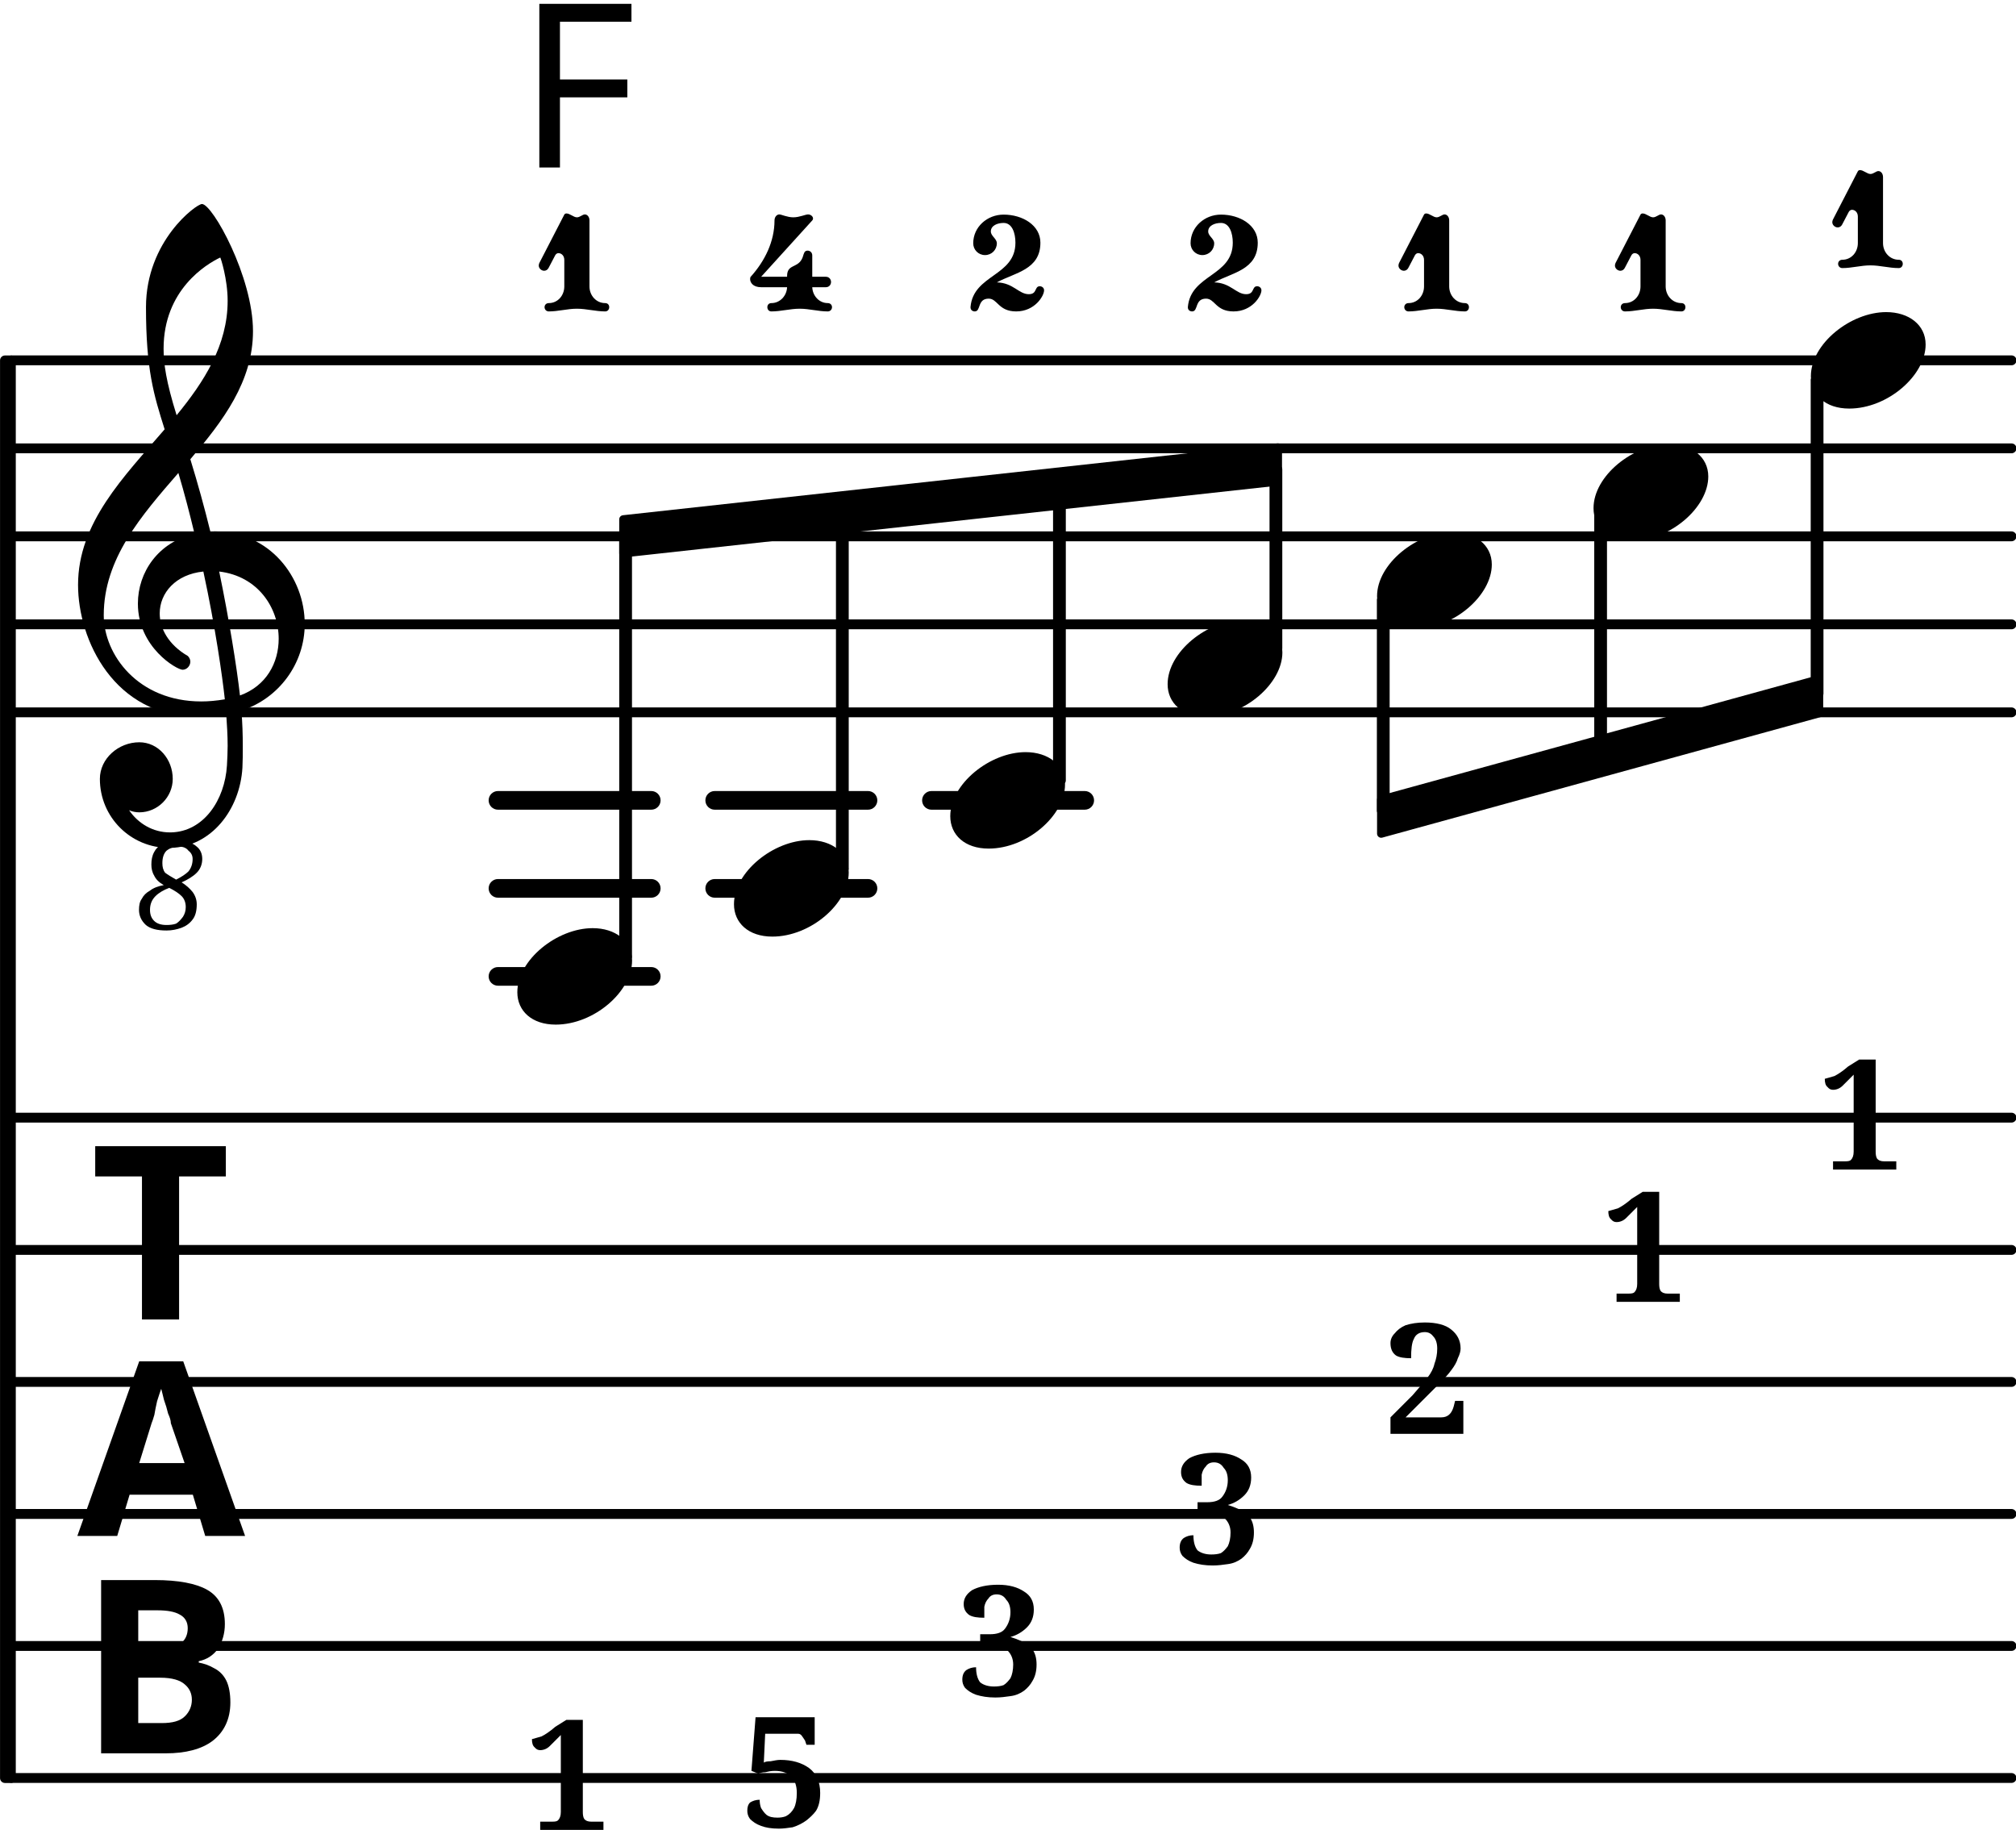
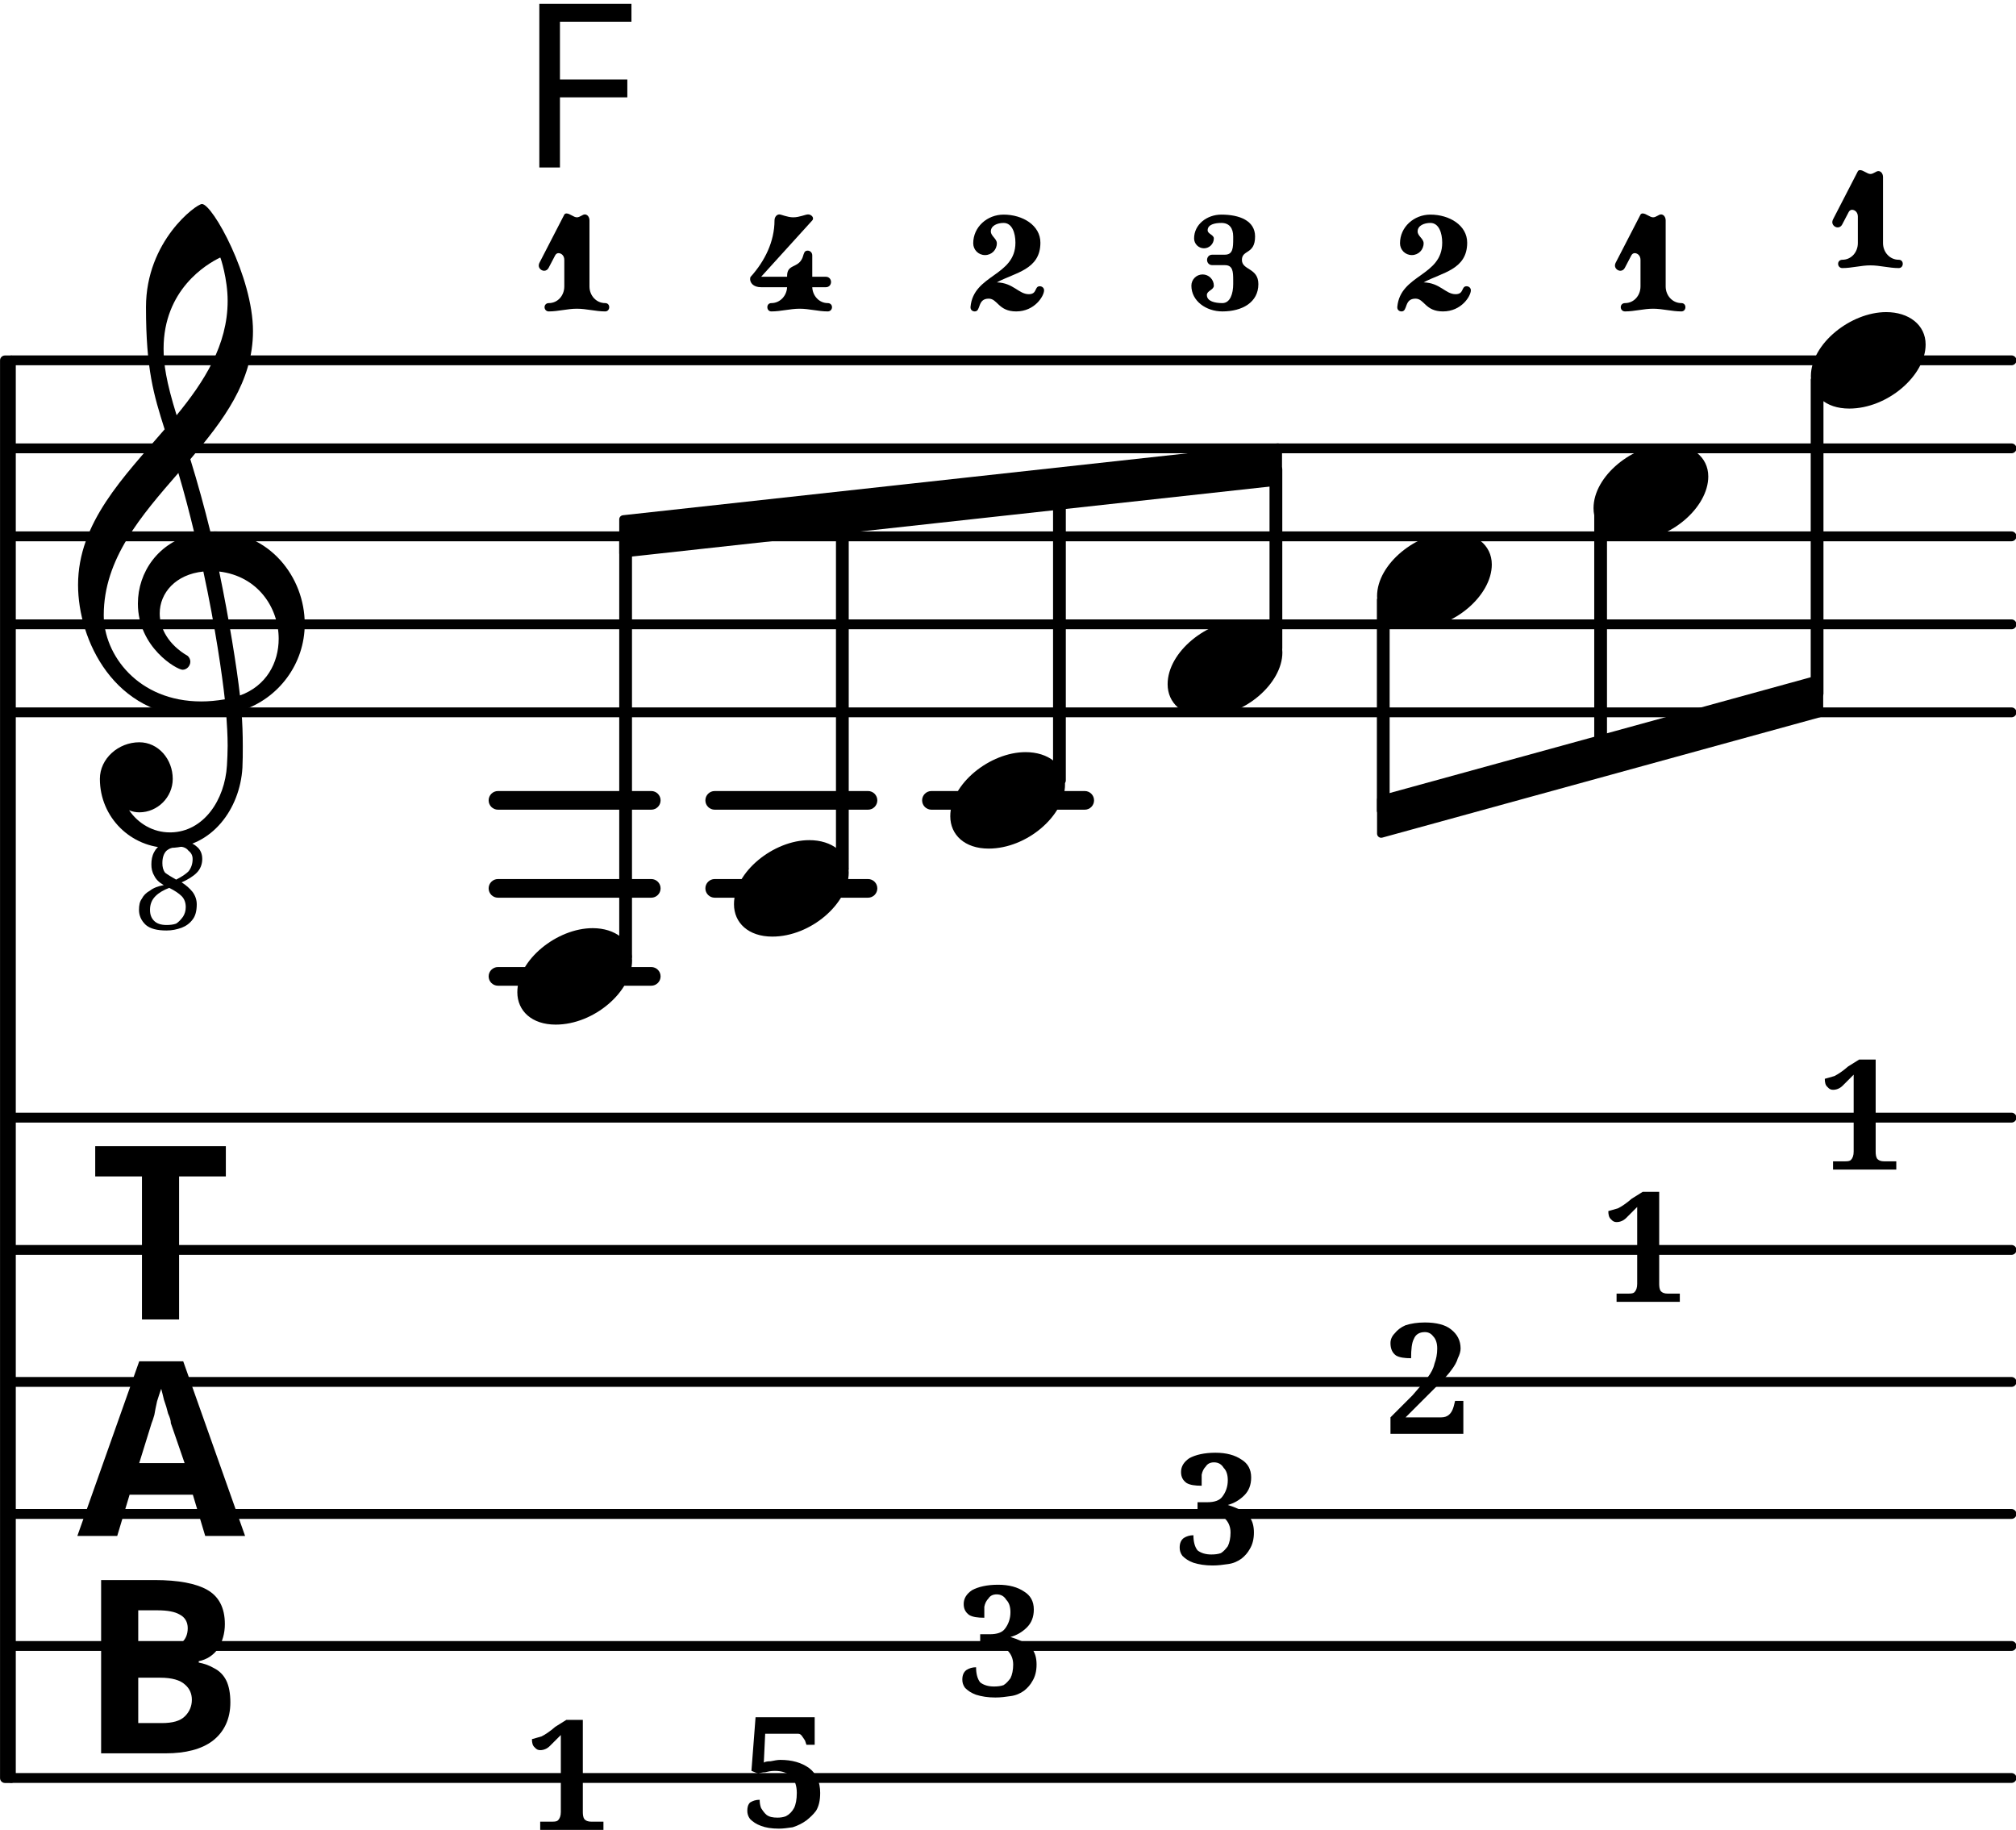
<svg xmlns="http://www.w3.org/2000/svg" preserveAspectRatio="xMidYMid meet" viewBox="-0.079 -4.192 22.91 20.79">
  <g transform="translate(0, 4.902)">
    <rect x="10.4" y="-0.106" width="1.954" height="0.212" ry="0.106" fill="currentColor" />
  </g>
  <g transform="translate(0, 4.902)">
    <rect x="7.937" y="-0.106" width="1.954" height="0.212" ry="0.106" fill="currentColor" />
  </g>
  <g transform="translate(0, 5.902)">
    <rect x="7.937" y="-0.106" width="1.954" height="0.212" ry="0.106" fill="currentColor" />
  </g>
  <g transform="translate(0, 4.902)">
    <rect x="5.474" y="-0.106" width="1.954" height="0.212" ry="0.106" fill="currentColor" />
  </g>
  <g transform="translate(0, 5.902)">
    <rect x="5.474" y="-0.106" width="1.954" height="0.212" ry="0.106" fill="currentColor" />
  </g>
  <g transform="translate(0, 6.902)">
    <rect x="5.474" y="-0.106" width="1.954" height="0.212" ry="0.106" fill="currentColor" />
  </g>
  <g transform="translate(0, 3.902)">
    <line stroke-linejoin="round" stroke-linecap="round" stroke-width="0.112" stroke="currentColor" x1="0.056" y1="0" x2="22.78" y2="0" />
  </g>
  <g transform="translate(0, 2.902)">
    <line stroke-linejoin="round" stroke-linecap="round" stroke-width="0.112" stroke="currentColor" x1="0.056" y1="0" x2="22.78" y2="0" />
  </g>
  <g transform="translate(0, 1.902)">
    <line stroke-linejoin="round" stroke-linecap="round" stroke-width="0.112" stroke="currentColor" x1="0.056" y1="0" x2="22.78" y2="0" />
  </g>
  <g transform="translate(0, 0.9023)">
    <line stroke-linejoin="round" stroke-linecap="round" stroke-width="0.112" stroke="currentColor" x1="0.056" y1="0" x2="22.78" y2="0" />
  </g>
  <g transform="translate(0, -0.0977)">
    <line stroke-linejoin="round" stroke-linecap="round" stroke-width="0.112" stroke="currentColor" x1="0.056" y1="0" x2="22.78" y2="0" />
  </g>
  <g transform="translate(0, 16.01)">
    <line stroke-linejoin="round" stroke-linecap="round" stroke-width="0.112" stroke="currentColor" x1="0.056" y1="0" x2="22.78" y2="0" />
  </g>
  <g transform="translate(0, 14.51)">
    <line stroke-linejoin="round" stroke-linecap="round" stroke-width="0.112" stroke="currentColor" x1="0.056" y1="0" x2="22.78" y2="0" />
  </g>
  <g transform="translate(0, 13.01)">
    <line stroke-linejoin="round" stroke-linecap="round" stroke-width="0.112" stroke="currentColor" x1="0.056" y1="0" x2="22.78" y2="0" />
  </g>
  <g transform="translate(0, 11.51)">
    <line stroke-linejoin="round" stroke-linecap="round" stroke-width="0.112" stroke="currentColor" x1="0.056" y1="0" x2="22.78" y2="0" />
  </g>
  <g transform="translate(0, 10.01)">
    <line stroke-linejoin="round" stroke-linecap="round" stroke-width="0.112" stroke="currentColor" x1="0.056" y1="0" x2="22.78" y2="0" />
  </g>
  <g transform="translate(0, 8.507)">
    <line stroke-linejoin="round" stroke-linecap="round" stroke-width="0.112" stroke="currentColor" x1="0.056" y1="0" x2="22.78" y2="0" />
  </g>
  <g transform="translate(15.57, 5.087)">
    <polygon stroke-linejoin="round" stroke-linecap="round" stroke-width="0.094" fill="currentColor" stroke="currentColor" points="5.023 -1.561 5.023 -1.175 0.047 0.193 0.047 -0.193" />
  </g>
  <g transform="translate(6.958, 1.902)">
    <polygon stroke-linejoin="round" stroke-linecap="round" stroke-width="0.094" fill="currentColor" stroke="currentColor" points="7.485 -1.009 7.485 -0.623 0.047 0.193 0.047 -0.193" />
  </g>
  <g transform="translate(5.8, -2.289)">
    <text font-family="sans" font-size="2.616" text-anchor="start" fill="currentColor">
      <tspan>F</tspan>
    </text>
  </g>
  <g transform="translate(5.8, 6.902)">
    <path transform="scale(0.004, -0.004)" d="M0 -45c0 92 113 182 214 182c64 0 112 -36 112 -92c0 -88 -108 -182 -217 -182c-68 0 -109 39 -109 92z" fill="currentColor" />
  </g>
  <g transform="translate(6.05, -0.6535)">
    <path transform="scale(0.0022, -0.0022)" d="M194 486c16 0 29 15 41 15c13 0 24 -13 24 -31v-341c0 -47 35 -86 81 -86c14 0 21 -10 21 -21s-7 -22 -21 -22c-49 0 -97 14 -146 14s-96 -14 -145 -14c-14 0 -22 11 -22 22s8 21 22 21c46 0 80 39 80 86v137c0 23 -16 35 -30 35c-7 0 -13 -4 -17 -11l-34 -65 c-5 -10 -14 -15 -23 -15c-14 0 -28 12 -28 27c0 4 1 8 3 13l129 250c2 4 7 6 11 6c18 0 37 -20 54 -20z" fill="currentColor" />
  </g>
  <g transform="translate(0.8, 2.902)">
    <path transform="scale(0.004, -0.004)" d="M265 -635h-5c-108 0 -196 87 -196 196c0 58 53 104 112 104c54 0 95 -48 95 -104c0 -52 -43 -95 -95 -95c-10 0 -20 2 -29 6c26 -38 68 -63 116 -63h3zM403 150c28 -135 50 -272 59 -352c75 27 110 93 110 161c0 88 -59 178 -169 191zM75 26c0 -112 97 -245 277 -245 c21 0 43 2 67 6c-7 65 -27 206 -61 363c-79 -8 -124 -61 -124 -119c0 -43 25 -89 80 -121c5 -5 7 -11 7 -16c0 -12 -10 -23 -22 -23c-16 0 -127 63 -127 188c0 89 58 175 161 198c-14 58 -29 116 -46 173c-106 -122 -212 -244 -212 -404zM354 1194c30 0 145 -207 145 -361 c0 -143 -85 -255 -178 -364c21 -68 40 -137 57 -206c4 0 8 1 12 1c156 0 256 -130 256 -263c0 -113 -74 -212 -180 -246c3 -34 4 -68 4 -102c0 -20 0 -40 -1 -60c-7 -120 -89 -225 -204 -228l1 44c93 2 153 92 159 190c1 19 2 37 2 56c0 30 -2 60 -4 90 c-28 -5 -54 -8 -79 -8c-240 0 -342 219 -342 375c0 177 130 307 246 442c-31 98 -53 170 -53 347c0 188 143 293 159 293zM427 919c0 62 -20 123 -21 123c-40 -19 -161 -92 -161 -259c0 -42 7 -93 37 -189c78 95 145 199 145 325z" fill="currentColor" />
  </g>
  <g transform="translate(1.485, 6.365)">
    <text font-family="serif" font-style="italic" font-size="1.386" text-anchor="start" fill="currentColor">
      <tspan>8</tspan>
    </text>
  </g>
  <g transform="translate(5.888, 16.6)">
    <text font-family="serif" font-weight="bold" font-size="1.746" text-anchor="start" fill="currentColor">
      <tspan>1</tspan>
    </text>
  </g>
  <g transform="translate(0.9406, 10.8)">
    <text font-family="sans" font-weight="bold" font-size="2.772" text-anchor="start" fill="currentColor">
      <tspan>T</tspan>
    </text>
  </g>
  <g transform="translate(0.8, 13.26)">
    <text font-family="sans" font-weight="bold" font-size="2.772" text-anchor="start" fill="currentColor">
      <tspan>A</tspan>
    </text>
  </g>
  <g transform="translate(0.8201, 15.73)">
    <text font-family="sans" font-weight="bold" font-size="2.772" text-anchor="start" fill="currentColor">
      <tspan>B</tspan>
    </text>
  </g>
  <g transform="translate(7.03, 1.902)">
    <rect x="-0.072" y="-0.008" width="0.145" height="4.829" ry="0.047" fill="currentColor" />
  </g>
  <g transform="translate(8.262, 5.902)">
    <path transform="scale(0.004, -0.004)" d="M0 -45c0 92 113 182 214 182c64 0 112 -36 112 -92c0 -88 -108 -182 -217 -182c-68 0 -109 39 -109 92z" fill="currentColor" />
  </g>
  <g transform="translate(8.452, -0.6535)">
    <path transform="scale(0.0022, -0.0022)" d="M148 501c10 0 41 -15 72 -15c32 0 63 15 76 15c15 0 26 -11 26 -21c0 -4 -1 -7 -4 -10l-264 -291h134v4c0 60 50 41 75 85c7 11 8 24 14 36c3 7 10 10 17 10c11 0 24 -8 24 -25v-110h70c18 0 27 -14 27 -27s-9 -27 -27 -27h-70c2 -45 36 -82 80 -82c14 0 22 -10 22 -21 s-8 -22 -22 -22c-49 0 -96 14 -145 14s-97 -14 -146 -14c-14 0 -21 11 -21 22s7 21 21 21c44 0 79 37 81 82h-134c-43 0 -57 25 -57 42c0 5 1 10 3 12c73 81 123 182 123 291c0 17 11 31 25 31z" fill="currentColor" />
  </g>
  <g transform="translate(8.351, 16.57)">
    <text font-family="serif" font-weight="bold" font-size="1.746" text-anchor="start" fill="currentColor">
      <tspan>5</tspan>
    </text>
  </g>
  <g transform="translate(9.493, 1.902)">
    <rect x="-0.072" y="-0.275" width="0.145" height="4.095" ry="0.047" fill="currentColor" />
  </g>
  <g transform="translate(10.72, 4.902)">
    <path transform="scale(0.004, -0.004)" d="M0 -45c0 92 113 182 214 182c64 0 112 -36 112 -92c0 -88 -108 -182 -217 -182c-68 0 -109 39 -109 92z" fill="currentColor" />
  </g>
  <g transform="translate(10.95, -0.6535)">
    <path transform="scale(0.0022, -0.0022)" d="M94 66c-60 0 -39 -66 -72 -66c-11 0 -22 7 -22 21v2c15 169 232 158 232 332c0 50 -17 102 -61 102c-33 0 -66 -14 -66 -44c0 -24 31 -37 31 -61c0 -34 -27 -61 -61 -61s-61 27 -61 61c0 84 72 148 157 148c98 0 190 -55 190 -145c0 -140 -131 -154 -225 -205 c85 -2 113 -61 165 -61c45 0 28 41 57 41c11 0 22 -8 22 -21c0 -29 -48 -109 -144 -109c-92 0 -96 66 -142 66z" fill="currentColor" />
  </g>
  <g transform="translate(10.81, 15.08)">
    <text font-family="serif" font-weight="bold" font-size="1.746" text-anchor="start" fill="currentColor">
      <tspan>3</tspan>
    </text>
  </g>
  <g transform="translate(11.96, 1.902)">
    <rect x="-0.072" y="-0.541" width="0.145" height="3.362" ry="0.047" fill="currentColor" />
  </g>
  <g transform="translate(13.19, 3.402)">
    <path transform="scale(0.004, -0.004)" d="M0 -45c0 92 113 182 214 182c64 0 112 -36 112 -92c0 -88 -108 -182 -217 -182c-68 0 -109 39 -109 92z" fill="currentColor" />
  </g>
-   <g transform="translate(13.42, -0.6535)">
-     <path transform="scale(0.0022, -0.0022)" d="M94 66c-60 0 -39 -66 -72 -66c-11 0 -22 7 -22 21v2c15 169 232 158 232 332c0 50 -17 102 -61 102c-33 0 -66 -14 -66 -44c0 -24 31 -37 31 -61c0 -34 -27 -61 -61 -61s-61 27 -61 61c0 84 72 148 157 148c98 0 190 -55 190 -145c0 -140 -131 -154 -225 -205 c85 -2 113 -61 165 -61c45 0 28 41 57 41c11 0 22 -8 22 -21c0 -29 -48 -109 -144 -109c-92 0 -96 66 -142 66z" fill="currentColor" />
+   <g transform="translate(13.46, -0.6535)">
+     <path transform="scale(0.0022, -0.0022)" d="M261 266c0 -54 85 -40 85 -125c0 -94 -83 -141 -186 -141c-84 0 -160 54 -160 133c0 32 26 58 58 58s58 -26 58 -58c0 -22 -36 -26 -36 -48c0 -33 42 -42 80 -42c41 0 56 50 56 98v21c0 44 -2 77 -43 77h-65c-18 0 -27 14 -27 27s9 27 27 27h65c42 0 43 36 43 83v11 c0 43 -20 70 -61 70c-34 0 -71 -8 -71 -38c0 -19 32 -23 32 -42c0 -28 -23 -51 -51 -51s-51 23 -51 51c0 72 66 123 141 123c93 0 174 -31 174 -113c0 -94 -68 -67 -68 -121z" fill="currentColor" />
  </g>
  <g transform="translate(13.28, 13.58)">
    <text font-family="serif" font-weight="bold" font-size="1.746" text-anchor="start" fill="currentColor">
      <tspan>3</tspan>
    </text>
  </g>
  <g transform="translate(14.42, 1.902)">
    <rect x="-0.072" y="-0.808" width="0.145" height="2.129" ry="0.047" fill="currentColor" />
  </g>
  <g transform="translate(-0.0786, 7.955)">
    <rect x="0" y="-8.108" width="0.179" height="16.22" ry="0.056" fill="currentColor" />
  </g>
  <g transform="translate(15.57, 2.402)">
    <path transform="scale(0.004, -0.004)" d="M0 -45c0 92 113 182 214 182c64 0 112 -36 112 -92c0 -88 -108 -182 -217 -182c-68 0 -109 39 -109 92z" fill="currentColor" />
  </g>
-   <g transform="translate(15.82, -0.6535)">
-     <path transform="scale(0.0022, -0.0022)" d="M194 486c16 0 29 15 41 15c13 0 24 -13 24 -31v-341c0 -47 35 -86 81 -86c14 0 21 -10 21 -21s-7 -22 -21 -22c-49 0 -97 14 -146 14s-96 -14 -145 -14c-14 0 -22 11 -22 22s8 21 22 21c46 0 80 39 80 86v137c0 23 -16 35 -30 35c-7 0 -13 -4 -17 -11l-34 -65 c-5 -10 -14 -15 -23 -15c-14 0 -28 12 -28 27c0 4 1 8 3 13l129 250c2 4 7 6 11 6c18 0 37 -20 54 -20z" fill="currentColor" />
+   <g transform="translate(15.8, -0.6535)">
+     <path transform="scale(0.0022, -0.0022)" d="M94 66c-60 0 -39 -66 -72 -66c-11 0 -22 7 -22 21v2c15 169 232 158 232 332c0 50 -17 102 -61 102c-33 0 -66 -14 -66 -44c0 -24 31 -37 31 -61c0 -34 -27 -61 -61 -61s-61 27 -61 61c0 84 72 148 157 148c98 0 190 -55 190 -145c0 -140 -131 -154 -225 -205 c85 -2 113 -61 165 -61c45 0 28 41 57 41c11 0 22 -8 22 -21c0 -29 -48 -109 -144 -109c-92 0 -96 66 -142 66z" fill="currentColor" />
  </g>
  <g transform="translate(15.66, 12.1)">
    <text font-family="serif" font-weight="bold" font-size="1.746" text-anchor="start" fill="currentColor">
      <tspan>2</tspan>
    </text>
  </g>
  <g transform="translate(15.64, 1.902)">
    <rect x="-0.072" y="0.679" width="0.145" height="2.485" ry="0.047" fill="currentColor" />
  </g>
  <g transform="translate(18.03, 1.402)">
    <path transform="scale(0.004, -0.004)" d="M0 -45c0 92 113 182 214 182c64 0 112 -36 112 -92c0 -88 -108 -182 -217 -182c-68 0 -109 39 -109 92z" fill="currentColor" />
  </g>
  <g transform="translate(18.28, -0.6535)">
    <path transform="scale(0.0022, -0.0022)" d="M194 486c16 0 29 15 41 15c13 0 24 -13 24 -31v-341c0 -47 35 -86 81 -86c14 0 21 -10 21 -21s-7 -22 -21 -22c-49 0 -97 14 -146 14s-96 -14 -145 -14c-14 0 -22 11 -22 22s8 21 22 21c46 0 80 39 80 86v137c0 23 -16 35 -30 35c-7 0 -13 -4 -17 -11l-34 -65 c-5 -10 -14 -15 -23 -15c-14 0 -28 12 -28 27c0 4 1 8 3 13l129 250c2 4 7 6 11 6c18 0 37 -20 54 -20z" fill="currentColor" />
  </g>
  <g transform="translate(18.12, 10.6)">
    <text font-family="serif" font-weight="bold" font-size="1.746" text-anchor="start" fill="currentColor">
      <tspan>1</tspan>
    </text>
  </g>
  <g transform="translate(18.11, 1.902)">
    <rect x="-0.072" y="-0.321" width="0.145" height="2.821" ry="0.047" fill="currentColor" />
  </g>
  <g transform="translate(20.5, -0.0977)">
    <path transform="scale(0.004, -0.004)" d="M0 -45c0 92 113 182 214 182c64 0 112 -36 112 -92c0 -88 -108 -182 -217 -182c-68 0 -109 39 -109 92z" fill="currentColor" />
  </g>
  <g transform="translate(20.75, -1.146)">
    <path transform="scale(0.0022, -0.0022)" d="M194 486c16 0 29 15 41 15c13 0 24 -13 24 -31v-341c0 -47 35 -86 81 -86c14 0 21 -10 21 -21s-7 -22 -21 -22c-49 0 -97 14 -146 14s-96 -14 -145 -14c-14 0 -22 11 -22 22s8 21 22 21c46 0 80 39 80 86v137c0 23 -16 35 -30 35c-7 0 -13 -4 -17 -11l-34 -65 c-5 -10 -14 -15 -23 -15c-14 0 -28 12 -28 27c0 4 1 8 3 13l129 250c2 4 7 6 11 6c18 0 37 -20 54 -20z" fill="currentColor" />
  </g>
  <g transform="translate(20.58, 9.097)">
    <text font-family="serif" font-weight="bold" font-size="1.746" text-anchor="start" fill="currentColor">
      <tspan>1</tspan>
    </text>
  </g>
  <g transform="translate(20.57, 1.902)">
    <rect x="-0.072" y="-1.821" width="0.145" height="3.656" ry="0.047" fill="currentColor" />
  </g>
</svg>
